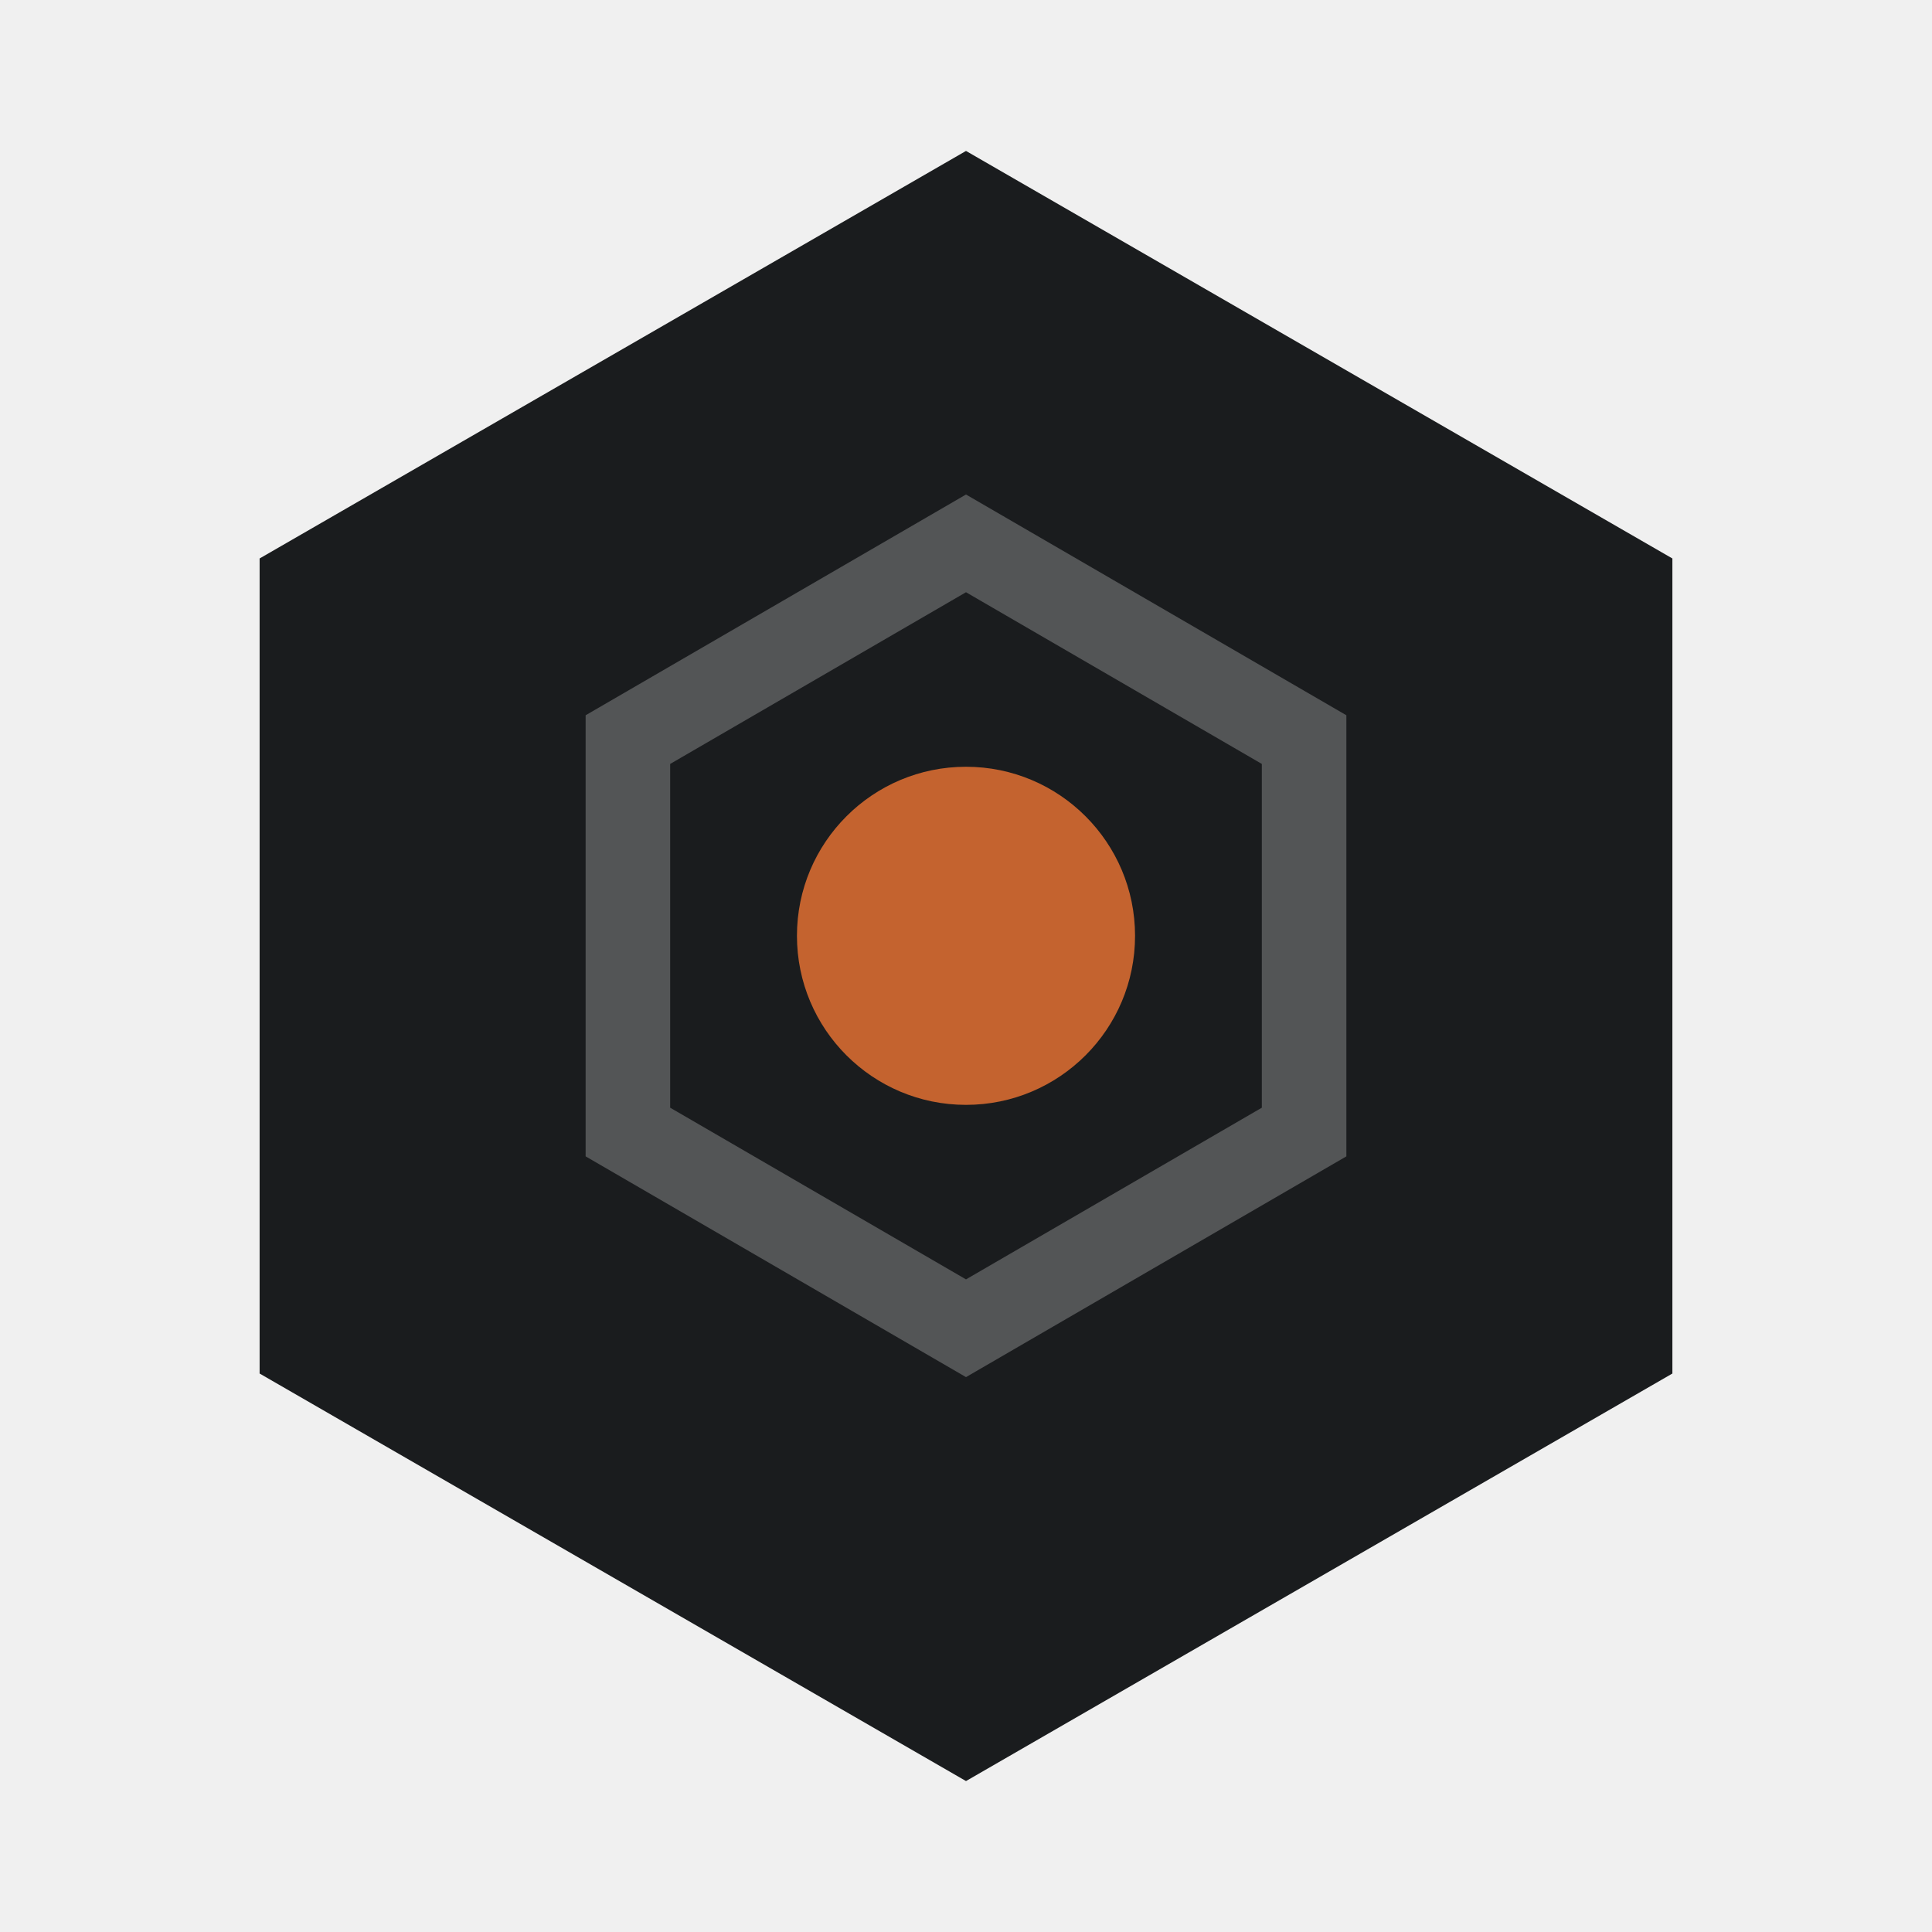
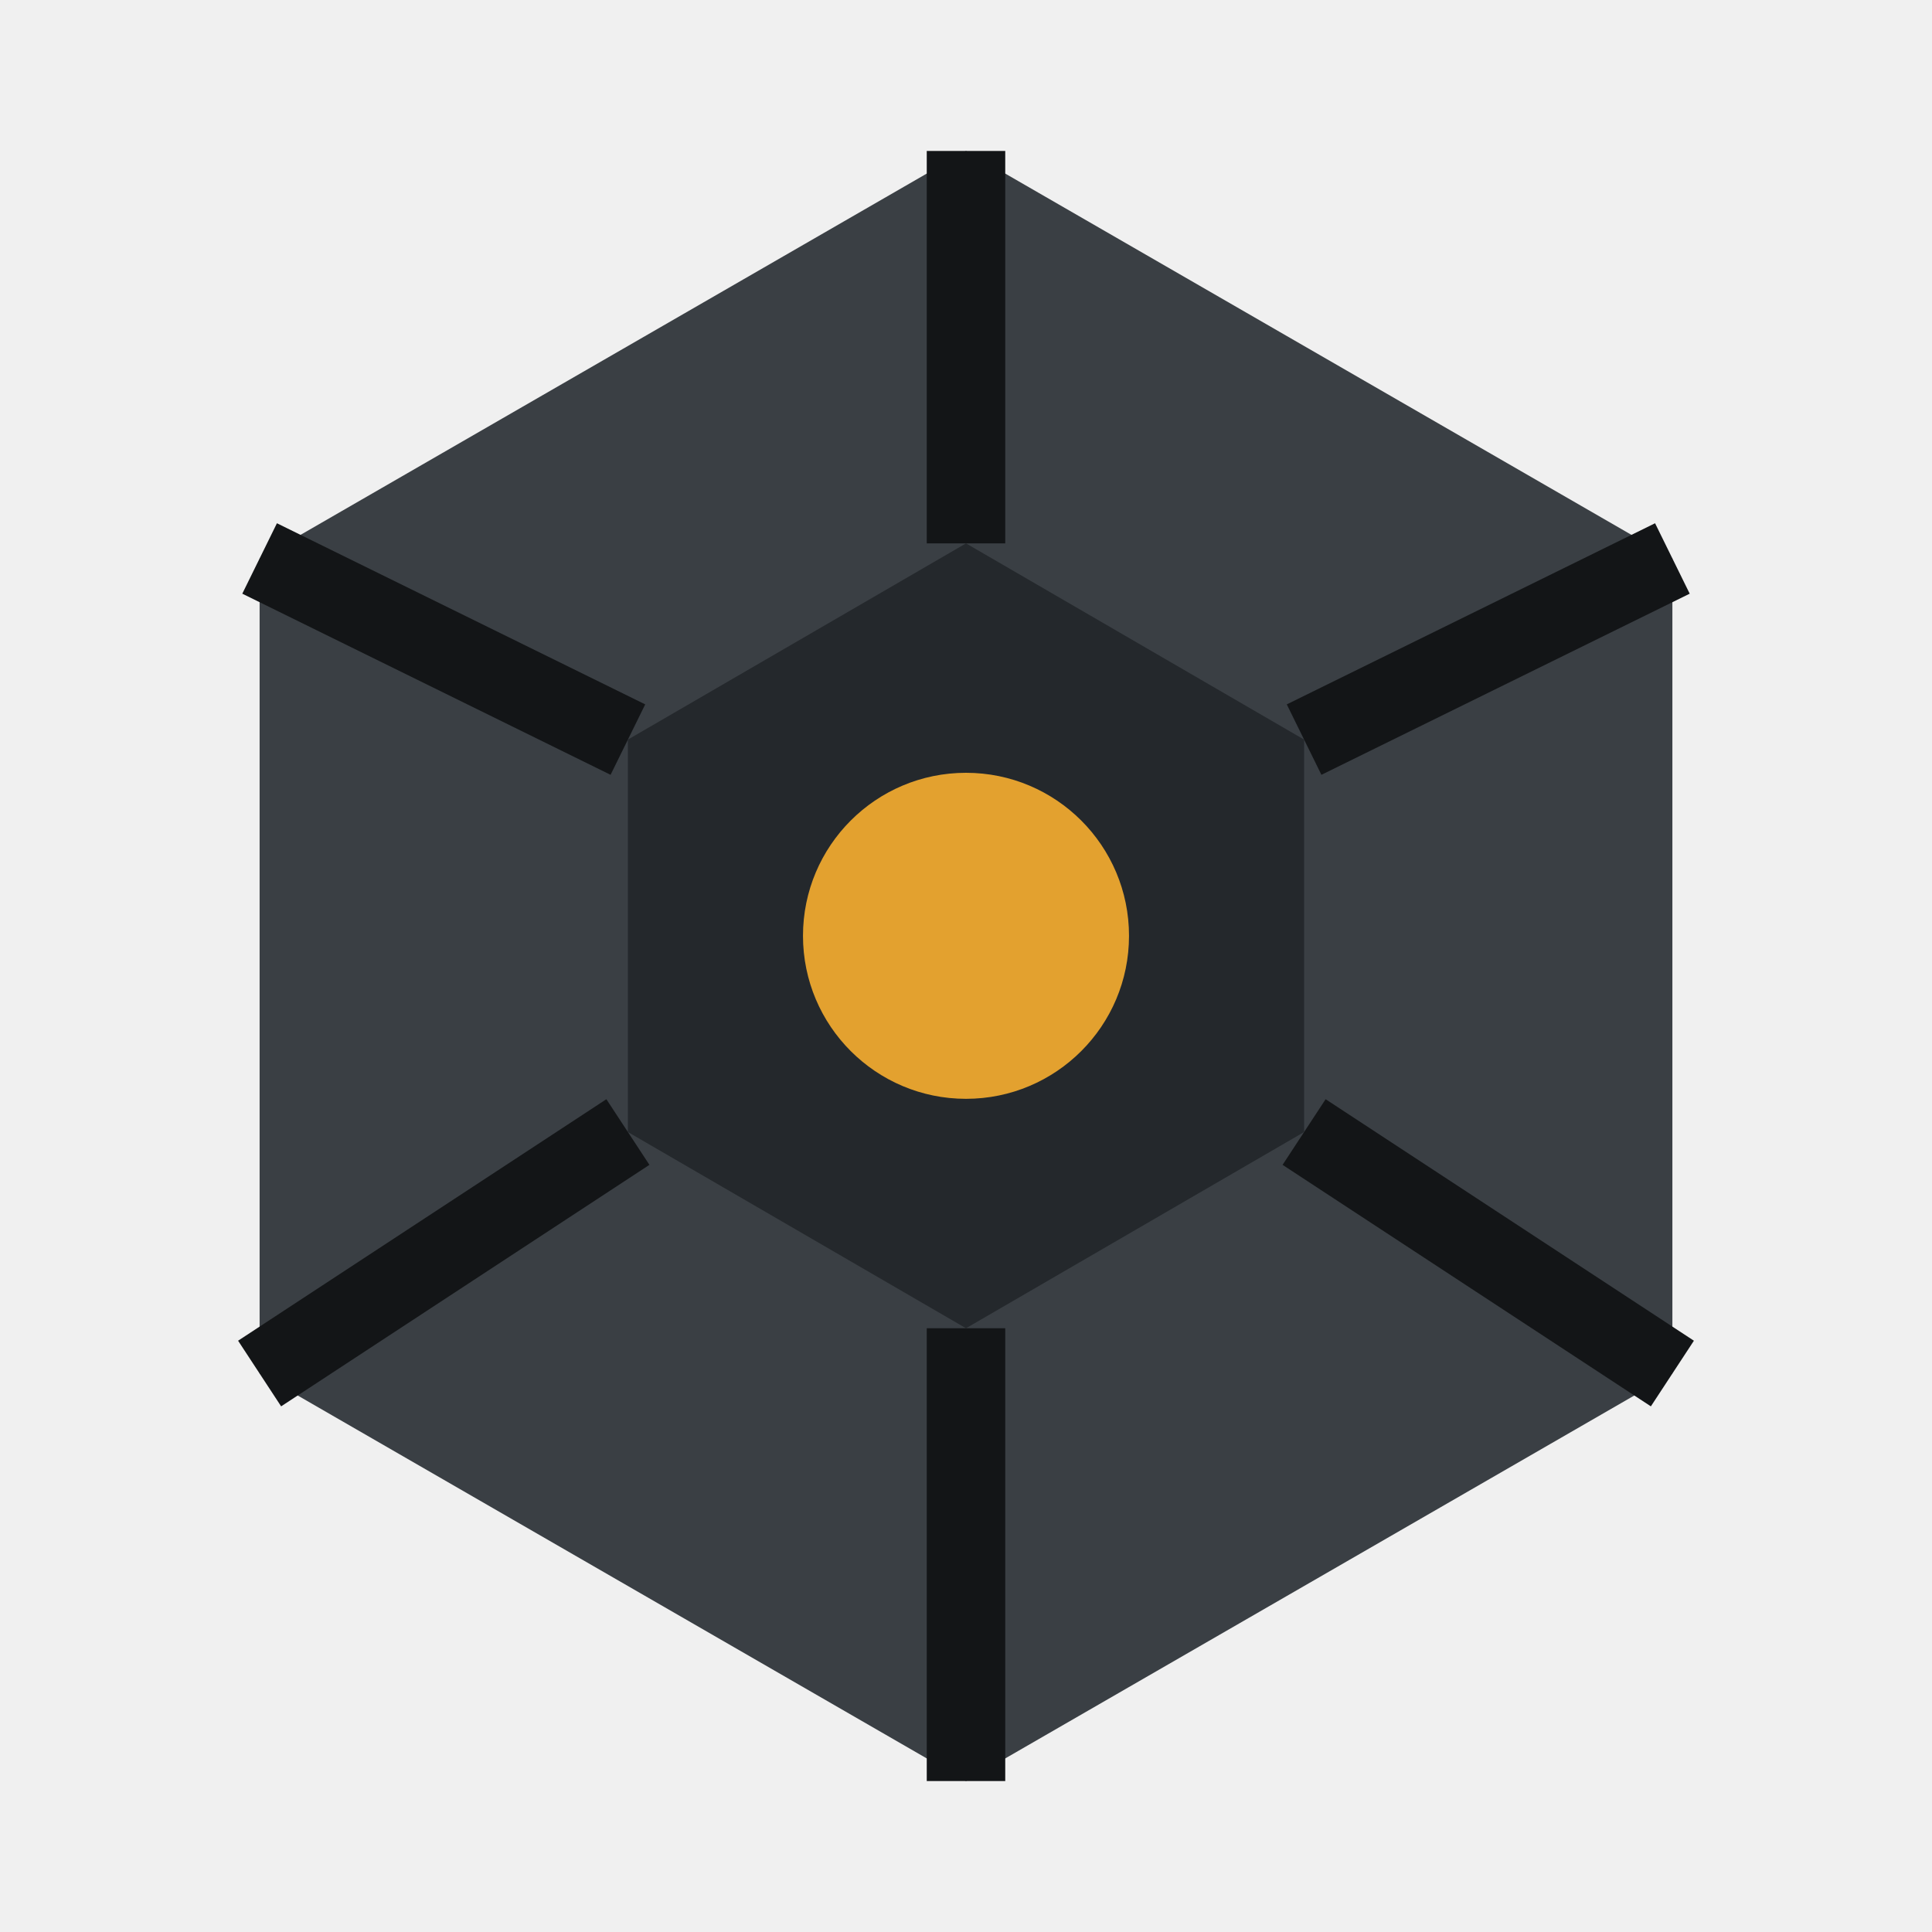
<svg xmlns="http://www.w3.org/2000/svg" viewBox="0 0 32 32">
-   <path d="M16 2.5 27.7 9.25v13.5L16 29.5 4.3 22.75V9.25Z" fill="#1a1c1e" />
-   <path d="M16 9 21.6 12.25v6.5L16 22l-5.6-3.25v-6.5Z" fill="none" stroke="#fff" stroke-opacity=".25" stroke-width="1.4" />
-   <circle cx="16" cy="15.5" r="2.8" fill="#c4632f" />
+   <path d="M16 2.5 27.7 9.25v13.5L16 29.5 4.3 22.75V9.25Z" fill="#3a3f44" />
+   <path d="M16 9 21.6 12.25v6.5L16 22l-5.6-3.25v-6.5Z" fill="#24282c" />
+   <path d="M16 2.5V9M27.7 9.25l-6.1 3M27.7 22.75l-6.1-4M16 29.5V22M4.3 22.75l6.1-4M4.3 9.25l6.1 3" stroke="#131517" stroke-width="1.3" />
+   <circle cx="16" cy="15.5" r="2.7" fill="#e3a12f" />
</svg>
